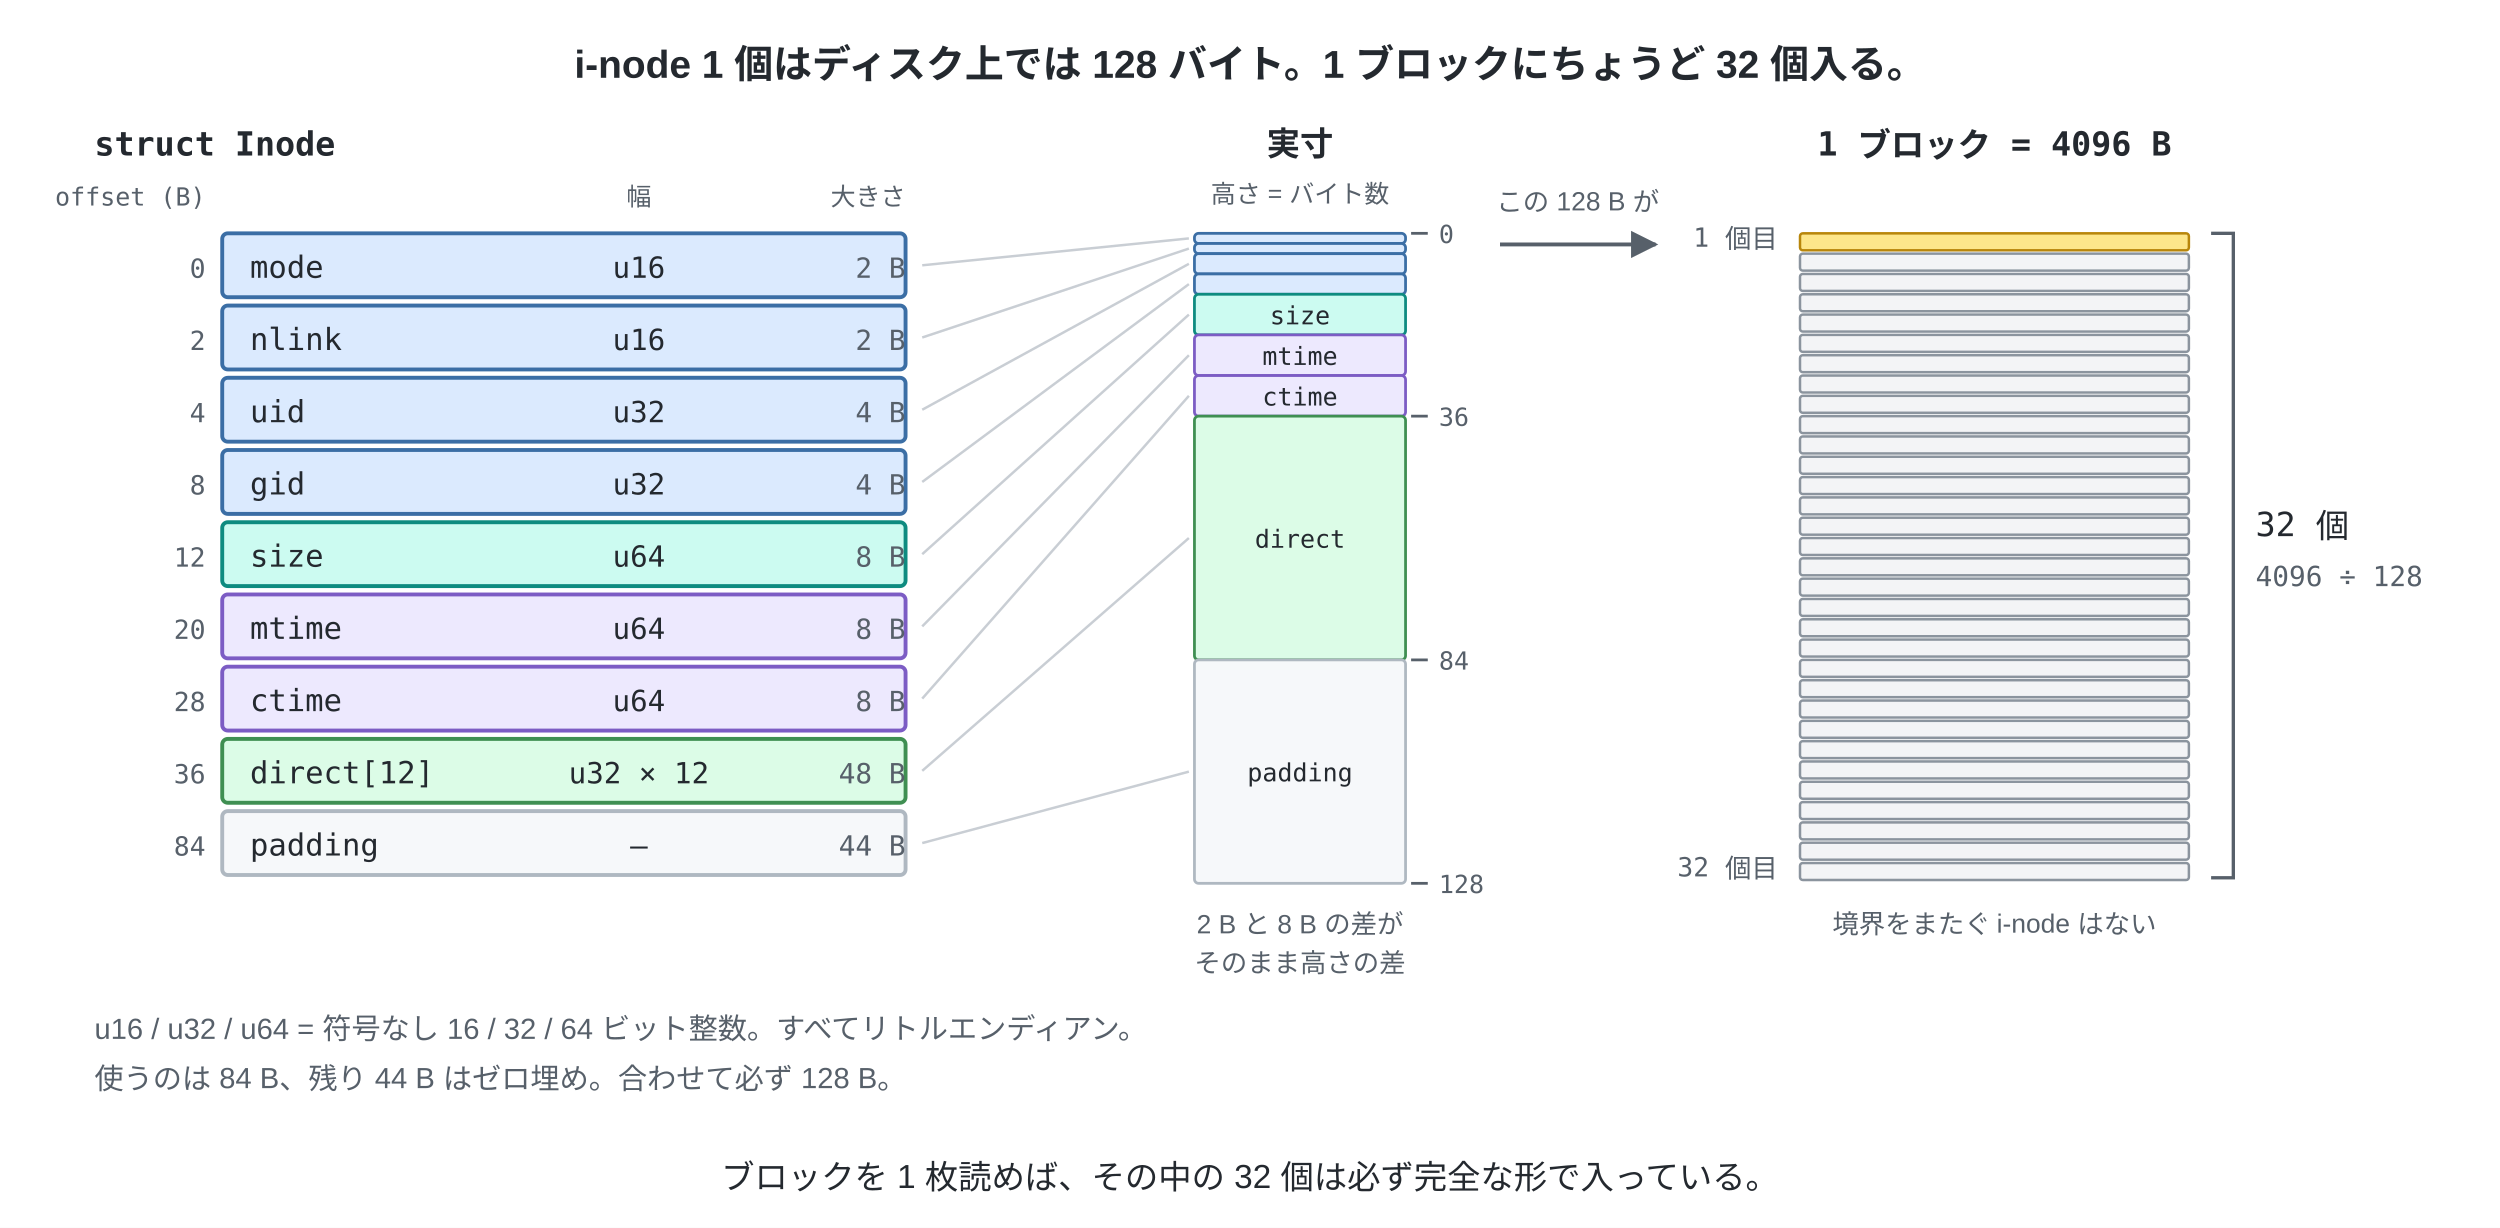
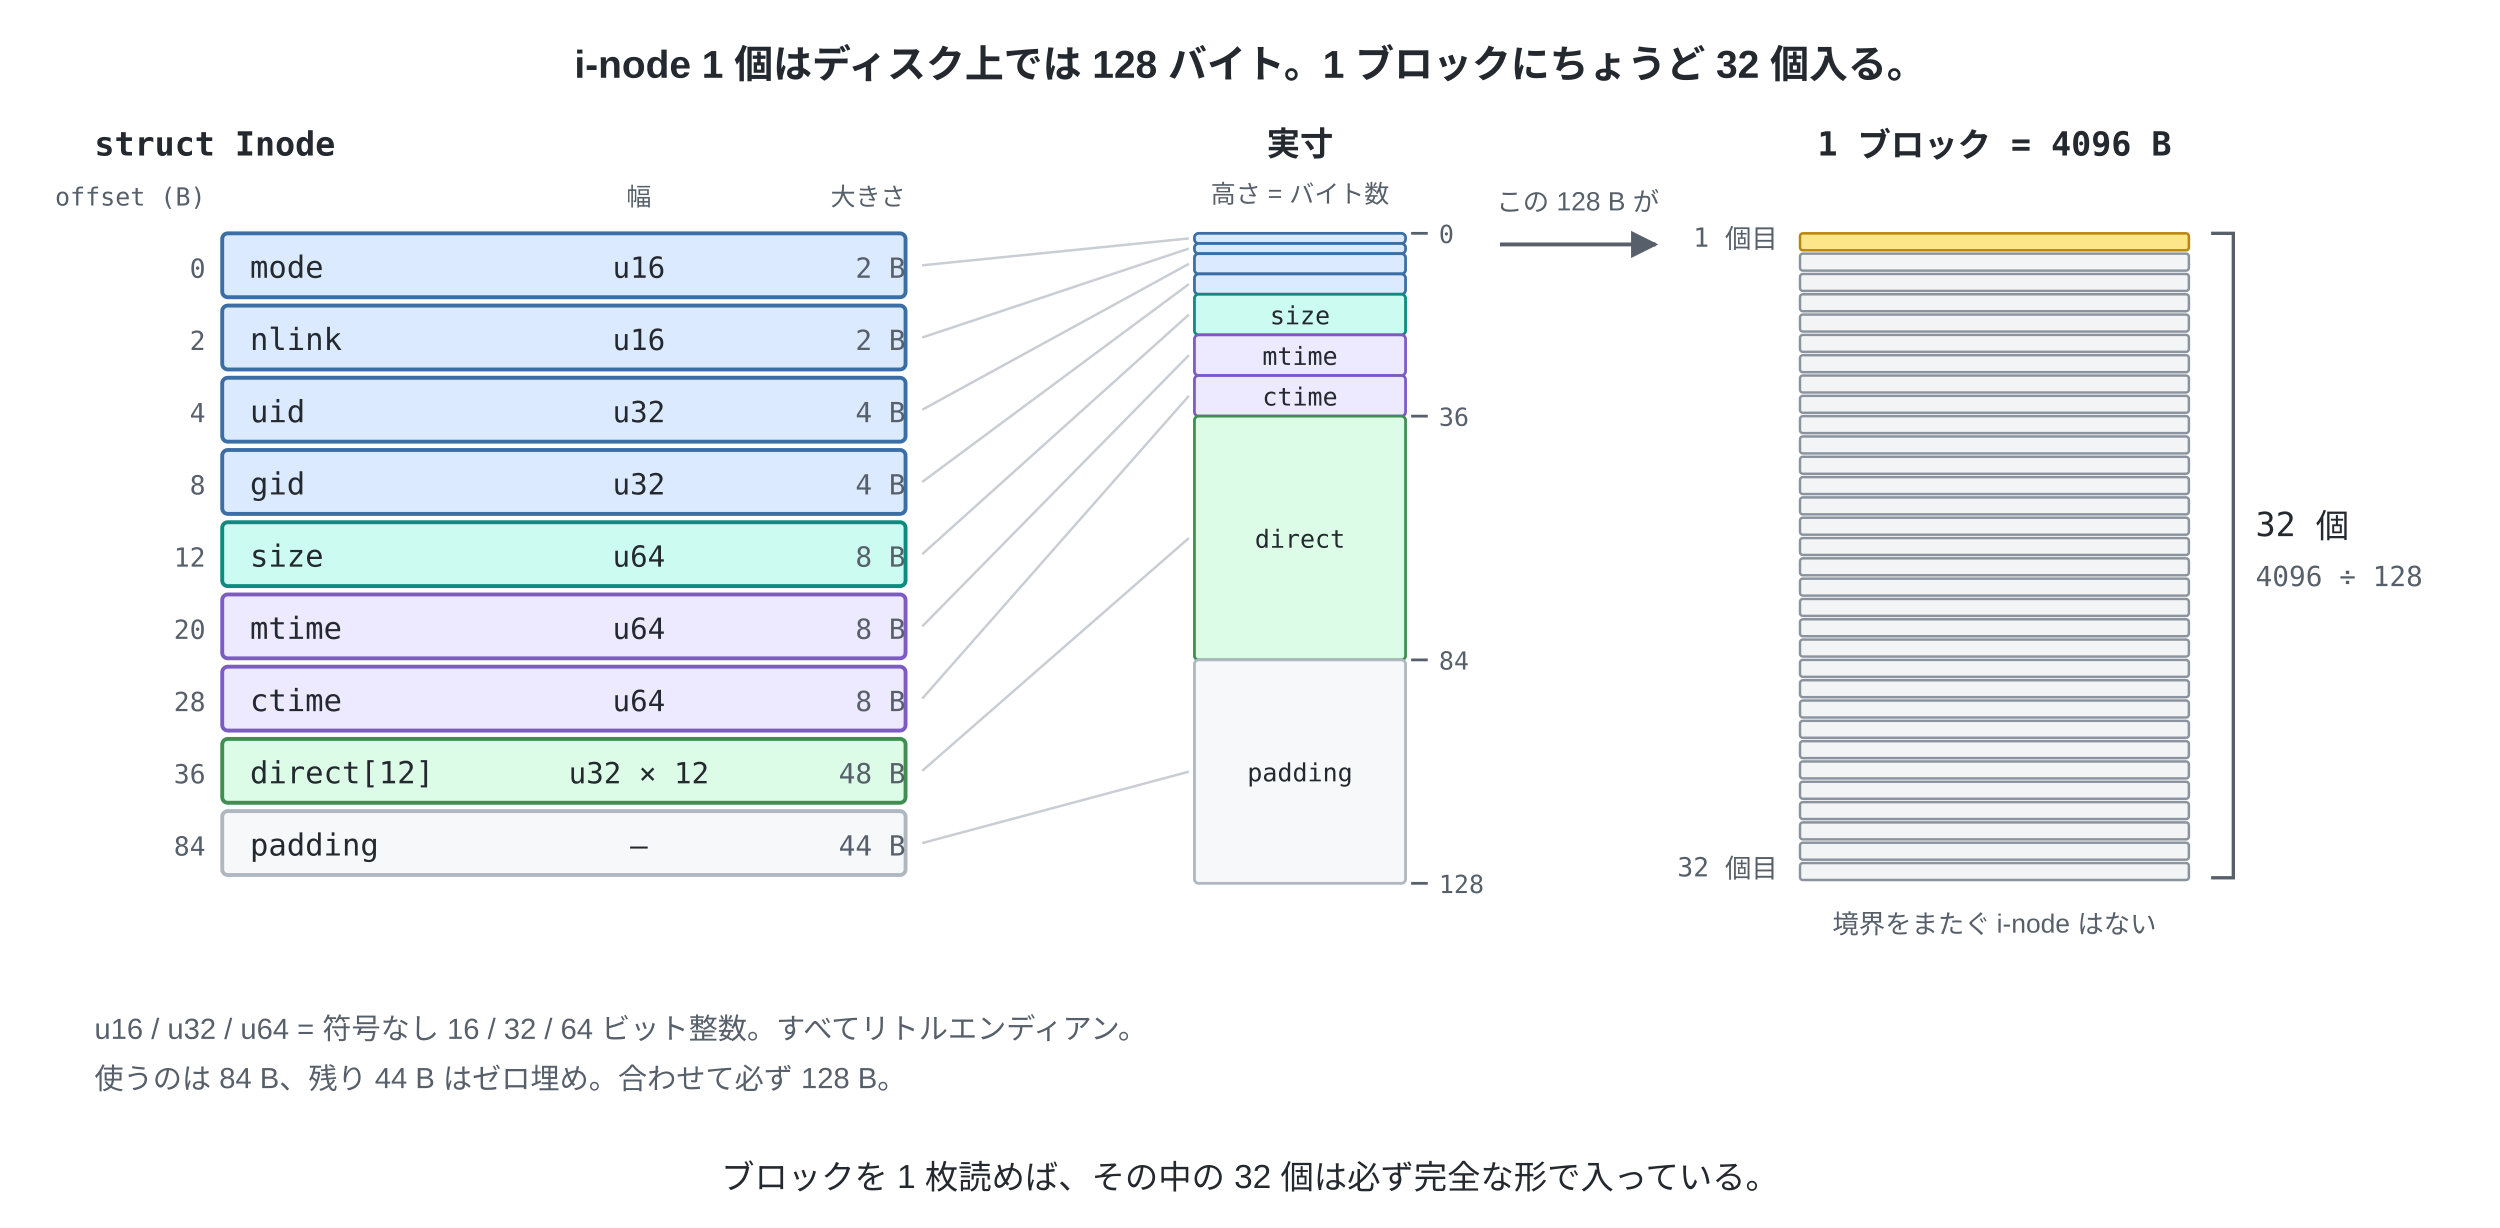
<svg xmlns="http://www.w3.org/2000/svg" width="900" height="442" viewBox="0 0 900 442" role="img" font-family="Helvetica Neue, Arial, Hiragino Sans, Noto Sans JP, sans-serif">
  <rect x="0" y="0" width="900" height="442" fill="#ffffff" />
  <defs>
    <marker id="a" viewBox="0 0 10 10" refX="9" refY="5" markerWidth="7" markerHeight="7" orient="auto-start-reverse">
      <path d="M 0 0 L 10 5 L 0 10 z" fill="#57606a" />
    </marker>
  </defs>
  <text x="450.0" y="28" font-size="14" fill="#24292f" text-anchor="middle" font-family="Helvetica Neue, Arial, Hiragino Sans, Noto Sans JP, sans-serif" font-weight="bold">i-node 1 個はディスク上では 128 バイト。1 ブロックにちょうど 32 個入る。</text>
  <text x="34" y="56" font-size="12" fill="#24292f" text-anchor="start" font-family="SFMono-Regular, Menlo, Consolas, monospace" font-weight="bold">struct Inode</text>
  <text x="74" y="74" font-size="9" fill="#57606a" text-anchor="end" font-family="SFMono-Regular, Menlo, Consolas, monospace" font-weight="normal">offset (B)</text>
  <text x="230" y="74" font-size="9" fill="#57606a" text-anchor="middle" font-family="SFMono-Regular, Menlo, Consolas, monospace" font-weight="normal">幅</text>
  <text x="326" y="74" font-size="9" fill="#57606a" text-anchor="end" font-family="Helvetica Neue, Arial, Hiragino Sans, Noto Sans JP, sans-serif" font-weight="normal">大きさ</text>
  <rect x="80" y="84" width="246" height="23" rx="2" fill="#dbeafe" stroke="#3b6ea5" stroke-width="1.4" />
  <text x="74" y="100" font-size="9.5" fill="#57606a" text-anchor="end" font-family="SFMono-Regular, Menlo, Consolas, monospace" font-weight="normal">0</text>
  <text x="90" y="100" font-size="11" fill="#24292f" text-anchor="start" font-family="SFMono-Regular, Menlo, Consolas, monospace" font-weight="normal">mode</text>
  <text x="230" y="100" font-size="10.5" fill="#24292f" text-anchor="middle" font-family="SFMono-Regular, Menlo, Consolas, monospace" font-weight="normal">u16</text>
  <text x="326" y="100" font-size="10" fill="#57606a" text-anchor="end" font-family="SFMono-Regular, Menlo, Consolas, monospace" font-weight="normal">2 B</text>
  <rect x="80" y="110" width="246" height="23" rx="2" fill="#dbeafe" stroke="#3b6ea5" stroke-width="1.4" />
  <text x="74" y="126" font-size="9.5" fill="#57606a" text-anchor="end" font-family="SFMono-Regular, Menlo, Consolas, monospace" font-weight="normal">2</text>
  <text x="90" y="126" font-size="11" fill="#24292f" text-anchor="start" font-family="SFMono-Regular, Menlo, Consolas, monospace" font-weight="normal">nlink</text>
  <text x="230" y="126" font-size="10.5" fill="#24292f" text-anchor="middle" font-family="SFMono-Regular, Menlo, Consolas, monospace" font-weight="normal">u16</text>
  <text x="326" y="126" font-size="10" fill="#57606a" text-anchor="end" font-family="SFMono-Regular, Menlo, Consolas, monospace" font-weight="normal">2 B</text>
  <rect x="80" y="136" width="246" height="23" rx="2" fill="#dbeafe" stroke="#3b6ea5" stroke-width="1.4" />
  <text x="74" y="152" font-size="9.5" fill="#57606a" text-anchor="end" font-family="SFMono-Regular, Menlo, Consolas, monospace" font-weight="normal">4</text>
  <text x="90" y="152" font-size="11" fill="#24292f" text-anchor="start" font-family="SFMono-Regular, Menlo, Consolas, monospace" font-weight="normal">uid</text>
  <text x="230" y="152" font-size="10.5" fill="#24292f" text-anchor="middle" font-family="SFMono-Regular, Menlo, Consolas, monospace" font-weight="normal">u32</text>
  <text x="326" y="152" font-size="10" fill="#57606a" text-anchor="end" font-family="SFMono-Regular, Menlo, Consolas, monospace" font-weight="normal">4 B</text>
  <rect x="80" y="162" width="246" height="23" rx="2" fill="#dbeafe" stroke="#3b6ea5" stroke-width="1.4" />
  <text x="74" y="178" font-size="9.5" fill="#57606a" text-anchor="end" font-family="SFMono-Regular, Menlo, Consolas, monospace" font-weight="normal">8</text>
  <text x="90" y="178" font-size="11" fill="#24292f" text-anchor="start" font-family="SFMono-Regular, Menlo, Consolas, monospace" font-weight="normal">gid</text>
  <text x="230" y="178" font-size="10.5" fill="#24292f" text-anchor="middle" font-family="SFMono-Regular, Menlo, Consolas, monospace" font-weight="normal">u32</text>
  <text x="326" y="178" font-size="10" fill="#57606a" text-anchor="end" font-family="SFMono-Regular, Menlo, Consolas, monospace" font-weight="normal">4 B</text>
  <rect x="80" y="188" width="246" height="23" rx="2" fill="#ccfbf1" stroke="#0e8b80" stroke-width="1.4" />
  <text x="74" y="204" font-size="9.5" fill="#57606a" text-anchor="end" font-family="SFMono-Regular, Menlo, Consolas, monospace" font-weight="normal">12</text>
  <text x="90" y="204" font-size="11" fill="#24292f" text-anchor="start" font-family="SFMono-Regular, Menlo, Consolas, monospace" font-weight="normal">size</text>
  <text x="230" y="204" font-size="10.5" fill="#24292f" text-anchor="middle" font-family="SFMono-Regular, Menlo, Consolas, monospace" font-weight="normal">u64</text>
  <text x="326" y="204" font-size="10" fill="#57606a" text-anchor="end" font-family="SFMono-Regular, Menlo, Consolas, monospace" font-weight="normal">8 B</text>
  <rect x="80" y="214" width="246" height="23" rx="2" fill="#ede9fe" stroke="#7c5cc4" stroke-width="1.4" />
  <text x="74" y="230" font-size="9.5" fill="#57606a" text-anchor="end" font-family="SFMono-Regular, Menlo, Consolas, monospace" font-weight="normal">20</text>
  <text x="90" y="230" font-size="11" fill="#24292f" text-anchor="start" font-family="SFMono-Regular, Menlo, Consolas, monospace" font-weight="normal">mtime</text>
  <text x="230" y="230" font-size="10.5" fill="#24292f" text-anchor="middle" font-family="SFMono-Regular, Menlo, Consolas, monospace" font-weight="normal">u64</text>
  <text x="326" y="230" font-size="10" fill="#57606a" text-anchor="end" font-family="SFMono-Regular, Menlo, Consolas, monospace" font-weight="normal">8 B</text>
  <rect x="80" y="240" width="246" height="23" rx="2" fill="#ede9fe" stroke="#7c5cc4" stroke-width="1.4" />
  <text x="74" y="256" font-size="9.5" fill="#57606a" text-anchor="end" font-family="SFMono-Regular, Menlo, Consolas, monospace" font-weight="normal">28</text>
  <text x="90" y="256" font-size="11" fill="#24292f" text-anchor="start" font-family="SFMono-Regular, Menlo, Consolas, monospace" font-weight="normal">ctime</text>
  <text x="230" y="256" font-size="10.5" fill="#24292f" text-anchor="middle" font-family="SFMono-Regular, Menlo, Consolas, monospace" font-weight="normal">u64</text>
  <text x="326" y="256" font-size="10" fill="#57606a" text-anchor="end" font-family="SFMono-Regular, Menlo, Consolas, monospace" font-weight="normal">8 B</text>
  <rect x="80" y="266" width="246" height="23" rx="2" fill="#dcfce7" stroke="#3f8f52" stroke-width="1.4" />
  <text x="74" y="282" font-size="9.5" fill="#57606a" text-anchor="end" font-family="SFMono-Regular, Menlo, Consolas, monospace" font-weight="normal">36</text>
  <text x="90" y="282" font-size="11" fill="#24292f" text-anchor="start" font-family="SFMono-Regular, Menlo, Consolas, monospace" font-weight="normal">direct[12]</text>
  <text x="230" y="282" font-size="10.5" fill="#24292f" text-anchor="middle" font-family="SFMono-Regular, Menlo, Consolas, monospace" font-weight="normal">u32 × 12</text>
  <text x="326" y="282" font-size="10" fill="#57606a" text-anchor="end" font-family="SFMono-Regular, Menlo, Consolas, monospace" font-weight="normal">48 B</text>
  <rect x="80" y="292" width="246" height="23" rx="2" fill="#f6f8fa" stroke="#afb8c1" stroke-width="1.4" />
  <text x="74" y="308" font-size="9.5" fill="#57606a" text-anchor="end" font-family="SFMono-Regular, Menlo, Consolas, monospace" font-weight="normal">84</text>
  <text x="90" y="308" font-size="11" fill="#24292f" text-anchor="start" font-family="SFMono-Regular, Menlo, Consolas, monospace" font-weight="normal">padding</text>
  <text x="230" y="308" font-size="10.5" fill="#24292f" text-anchor="middle" font-family="SFMono-Regular, Menlo, Consolas, monospace" font-weight="normal">—</text>
  <text x="326" y="308" font-size="10" fill="#57606a" text-anchor="end" font-family="SFMono-Regular, Menlo, Consolas, monospace" font-weight="normal">44 B</text>
  <text x="468.0" y="56" font-size="12" fill="#24292f" text-anchor="middle" font-family="Helvetica Neue, Arial, Hiragino Sans, Noto Sans JP, sans-serif" font-weight="bold">実寸</text>
  <text x="468.0" y="73" font-size="9" fill="#57606a" text-anchor="middle" font-family="Helvetica Neue, Arial, Hiragino Sans, Noto Sans JP, sans-serif" font-weight="normal">高さ = バイト数</text>
  <rect x="430" y="84.0" width="76" height="3.656" rx="1.5" fill="#dbeafe" stroke="#3b6ea5" stroke-width="1" />
  <path d="M 332 95.5 L 428 85.828" stroke="#c9ced4" stroke-width="0.9" fill="none" />
  <rect x="430" y="87.656" width="76" height="3.656" rx="1.5" fill="#dbeafe" stroke="#3b6ea5" stroke-width="1" />
  <path d="M 332 121.5 L 428 89.484" stroke="#c9ced4" stroke-width="0.9" fill="none" />
  <rect x="430" y="91.312" width="76" height="7.312" rx="1.5" fill="#dbeafe" stroke="#3b6ea5" stroke-width="1" />
  <path d="M 332 147.5 L 428 94.969" stroke="#c9ced4" stroke-width="0.9" fill="none" />
  <rect x="430" y="98.625" width="76" height="7.312" rx="1.5" fill="#dbeafe" stroke="#3b6ea5" stroke-width="1" />
  <path d="M 332 173.5 L 428 102.281" stroke="#c9ced4" stroke-width="0.9" fill="none" />
  <rect x="430" y="105.938" width="76" height="14.625" rx="1.5" fill="#ccfbf1" stroke="#0e8b80" stroke-width="1" />
  <text x="468.0" y="116.75" font-size="9" fill="#24292f" text-anchor="middle" font-family="SFMono-Regular, Menlo, Consolas, monospace" font-weight="normal">size</text>
  <path d="M 332 199.5 L 428 113.25" stroke="#c9ced4" stroke-width="0.9" fill="none" />
  <rect x="430" y="120.562" width="76" height="14.625" rx="1.5" fill="#ede9fe" stroke="#7c5cc4" stroke-width="1" />
  <text x="468.0" y="131.375" font-size="9" fill="#24292f" text-anchor="middle" font-family="SFMono-Regular, Menlo, Consolas, monospace" font-weight="normal">mtime</text>
  <path d="M 332 225.5 L 428 127.875" stroke="#c9ced4" stroke-width="0.9" fill="none" />
  <rect x="430" y="135.188" width="76" height="14.625" rx="1.5" fill="#ede9fe" stroke="#7c5cc4" stroke-width="1" />
  <text x="468.0" y="146.0" font-size="9" fill="#24292f" text-anchor="middle" font-family="SFMono-Regular, Menlo, Consolas, monospace" font-weight="normal">ctime</text>
  <path d="M 332 251.5 L 428 142.5" stroke="#c9ced4" stroke-width="0.9" fill="none" />
  <rect x="430" y="149.812" width="76" height="87.75" rx="1.5" fill="#dcfce7" stroke="#3f8f52" stroke-width="1" />
  <text x="468.0" y="197.188" font-size="9" fill="#24292f" text-anchor="middle" font-family="SFMono-Regular, Menlo, Consolas, monospace" font-weight="normal">direct</text>
  <path d="M 332 277.5 L 428 193.688" stroke="#c9ced4" stroke-width="0.9" fill="none" />
  <rect x="430" y="237.562" width="76" height="80.438" rx="1.5" fill="#f6f8fa" stroke="#afb8c1" stroke-width="1" />
  <text x="468.0" y="281.281" font-size="9" fill="#24292f" text-anchor="middle" font-family="SFMono-Regular, Menlo, Consolas, monospace" font-weight="normal">padding</text>
  <path d="M 332 303.5 L 428 277.781" stroke="#c9ced4" stroke-width="0.9" fill="none" />
  <path d="M 508 84.0 l 6 0" stroke="#57606a" stroke-width="1" />
  <text x="518" y="87.5" font-size="9" fill="#57606a" text-anchor="start" font-family="SFMono-Regular, Menlo, Consolas, monospace" font-weight="normal">0</text>
  <path d="M 508 149.812 l 6 0" stroke="#57606a" stroke-width="1" />
  <text x="518" y="153.312" font-size="9" fill="#57606a" text-anchor="start" font-family="SFMono-Regular, Menlo, Consolas, monospace" font-weight="normal">36</text>
  <path d="M 508 237.562 l 6 0" stroke="#57606a" stroke-width="1" />
  <text x="518" y="241.062" font-size="9" fill="#57606a" text-anchor="start" font-family="SFMono-Regular, Menlo, Consolas, monospace" font-weight="normal">84</text>
  <path d="M 508 318.0 l 6 0" stroke="#57606a" stroke-width="1" />
  <text x="518" y="321.5" font-size="9" fill="#57606a" text-anchor="start" font-family="SFMono-Regular, Menlo, Consolas, monospace" font-weight="normal">128</text>
-   <text x="468.0" y="336" font-size="9.5" fill="#57606a" text-anchor="middle" font-family="Helvetica Neue, Arial, Hiragino Sans, Noto Sans JP, sans-serif" font-weight="normal">2 B と 8 B の差が</text>
-   <text x="468.0" y="350" font-size="9.5" fill="#57606a" text-anchor="middle" font-family="Helvetica Neue, Arial, Hiragino Sans, Noto Sans JP, sans-serif" font-weight="normal">そのまま高さの差</text>
  <text x="718.0" y="56" font-size="12" fill="#24292f" text-anchor="middle" font-family="SFMono-Regular, Menlo, Consolas, monospace" font-weight="bold">1 ブロック = 4096 B</text>
  <rect x="648" y="84.0" width="140" height="6.112" rx="1" fill="#fde68a" stroke="#b8860b" stroke-width="0.9" />
  <rect x="648" y="91.312" width="140" height="6.112" rx="1" fill="#f3f4f6" stroke="#8b949e" stroke-width="0.9" />
  <rect x="648" y="98.625" width="140" height="6.112" rx="1" fill="#f3f4f6" stroke="#8b949e" stroke-width="0.9" />
  <rect x="648" y="105.938" width="140" height="6.112" rx="1" fill="#f3f4f6" stroke="#8b949e" stroke-width="0.9" />
  <rect x="648" y="113.25" width="140" height="6.112" rx="1" fill="#f3f4f6" stroke="#8b949e" stroke-width="0.9" />
  <rect x="648" y="120.562" width="140" height="6.112" rx="1" fill="#f3f4f6" stroke="#8b949e" stroke-width="0.9" />
  <rect x="648" y="127.875" width="140" height="6.112" rx="1" fill="#f3f4f6" stroke="#8b949e" stroke-width="0.9" />
  <rect x="648" y="135.188" width="140" height="6.112" rx="1" fill="#f3f4f6" stroke="#8b949e" stroke-width="0.9" />
  <rect x="648" y="142.5" width="140" height="6.112" rx="1" fill="#f3f4f6" stroke="#8b949e" stroke-width="0.9" />
  <rect x="648" y="149.812" width="140" height="6.112" rx="1" fill="#f3f4f6" stroke="#8b949e" stroke-width="0.9" />
  <rect x="648" y="157.125" width="140" height="6.112" rx="1" fill="#f3f4f6" stroke="#8b949e" stroke-width="0.9" />
  <rect x="648" y="164.438" width="140" height="6.112" rx="1" fill="#f3f4f6" stroke="#8b949e" stroke-width="0.9" />
  <rect x="648" y="171.75" width="140" height="6.112" rx="1" fill="#f3f4f6" stroke="#8b949e" stroke-width="0.9" />
  <rect x="648" y="179.062" width="140" height="6.112" rx="1" fill="#f3f4f6" stroke="#8b949e" stroke-width="0.9" />
  <rect x="648" y="186.375" width="140" height="6.112" rx="1" fill="#f3f4f6" stroke="#8b949e" stroke-width="0.9" />
  <rect x="648" y="193.688" width="140" height="6.112" rx="1" fill="#f3f4f6" stroke="#8b949e" stroke-width="0.9" />
  <rect x="648" y="201.0" width="140" height="6.112" rx="1" fill="#f3f4f6" stroke="#8b949e" stroke-width="0.9" />
  <rect x="648" y="208.312" width="140" height="6.112" rx="1" fill="#f3f4f6" stroke="#8b949e" stroke-width="0.9" />
  <rect x="648" y="215.625" width="140" height="6.112" rx="1" fill="#f3f4f6" stroke="#8b949e" stroke-width="0.9" />
  <rect x="648" y="222.938" width="140" height="6.112" rx="1" fill="#f3f4f6" stroke="#8b949e" stroke-width="0.9" />
  <rect x="648" y="230.25" width="140" height="6.112" rx="1" fill="#f3f4f6" stroke="#8b949e" stroke-width="0.9" />
  <rect x="648" y="237.562" width="140" height="6.112" rx="1" fill="#f3f4f6" stroke="#8b949e" stroke-width="0.9" />
  <rect x="648" y="244.875" width="140" height="6.112" rx="1" fill="#f3f4f6" stroke="#8b949e" stroke-width="0.9" />
  <rect x="648" y="252.188" width="140" height="6.112" rx="1" fill="#f3f4f6" stroke="#8b949e" stroke-width="0.9" />
  <rect x="648" y="259.5" width="140" height="6.112" rx="1" fill="#f3f4f6" stroke="#8b949e" stroke-width="0.9" />
  <rect x="648" y="266.812" width="140" height="6.112" rx="1" fill="#f3f4f6" stroke="#8b949e" stroke-width="0.9" />
  <rect x="648" y="274.125" width="140" height="6.112" rx="1" fill="#f3f4f6" stroke="#8b949e" stroke-width="0.9" />
  <rect x="648" y="281.438" width="140" height="6.112" rx="1" fill="#f3f4f6" stroke="#8b949e" stroke-width="0.9" />
  <rect x="648" y="288.75" width="140" height="6.112" rx="1" fill="#f3f4f6" stroke="#8b949e" stroke-width="0.9" />
  <rect x="648" y="296.062" width="140" height="6.112" rx="1" fill="#f3f4f6" stroke="#8b949e" stroke-width="0.9" />
  <rect x="648" y="303.375" width="140" height="6.112" rx="1" fill="#f3f4f6" stroke="#8b949e" stroke-width="0.9" />
  <rect x="648" y="310.688" width="140" height="6.112" rx="1" fill="#f3f4f6" stroke="#8b949e" stroke-width="0.9" />
  <text x="640" y="88.812" font-size="9.5" fill="#57606a" text-anchor="end" font-family="SFMono-Regular, Menlo, Consolas, monospace" font-weight="normal">1 個目</text>
  <text x="640" y="315.5" font-size="9.5" fill="#57606a" text-anchor="end" font-family="SFMono-Regular, Menlo, Consolas, monospace" font-weight="normal">32 個目</text>
  <path d="M 540 88 L 596 88" stroke="#57606a" stroke-width="1.4" fill="none" marker-end="url(#a)" />
  <text x="568.0" y="76" font-size="9.5" fill="#57606a" text-anchor="middle" font-family="Helvetica Neue, Arial, Hiragino Sans, Noto Sans JP, sans-serif" font-weight="normal">この 128 B が</text>
  <path d="M 796 84 l 8 0 l 0 232 l -8 0" stroke="#57606a" stroke-width="1.2" fill="none" />
  <text x="812" y="193.0" font-size="12" fill="#24292f" text-anchor="start" font-family="SFMono-Regular, Menlo, Consolas, monospace" font-weight="normal">32 個</text>
  <text x="812" y="211.0" font-size="10" fill="#57606a" text-anchor="start" font-family="SFMono-Regular, Menlo, Consolas, monospace" font-weight="normal">4096 ÷ 128</text>
  <text x="718.0" y="336" font-size="9.5" fill="#57606a" text-anchor="middle" font-family="Helvetica Neue, Arial, Hiragino Sans, Noto Sans JP, sans-serif" font-weight="normal">境界をまたぐ i-node はない</text>
  <text x="34" y="374" font-size="10.5" fill="#57606a" text-anchor="start" font-family="Helvetica Neue, Arial, Hiragino Sans, Noto Sans JP, sans-serif" font-weight="normal">u16 / u32 / u64 = 符号なし 16 / 32 / 64 ビット整数。すべてリトルエンディアン。</text>
  <text x="34" y="392" font-size="10.5" fill="#57606a" text-anchor="start" font-family="Helvetica Neue, Arial, Hiragino Sans, Noto Sans JP, sans-serif" font-weight="normal">使うのは 84 B、残り 44 B はゼロ埋め。合わせて必ず 128 B。</text>
  <text x="450.0" y="428" font-size="12" fill="#24292f" text-anchor="middle" font-family="Helvetica Neue, Arial, Hiragino Sans, Noto Sans JP, sans-serif" font-weight="normal">ブロックを 1 枚読めば、その中の 32 個は必ず完全な形で入っている。</text>
</svg>
